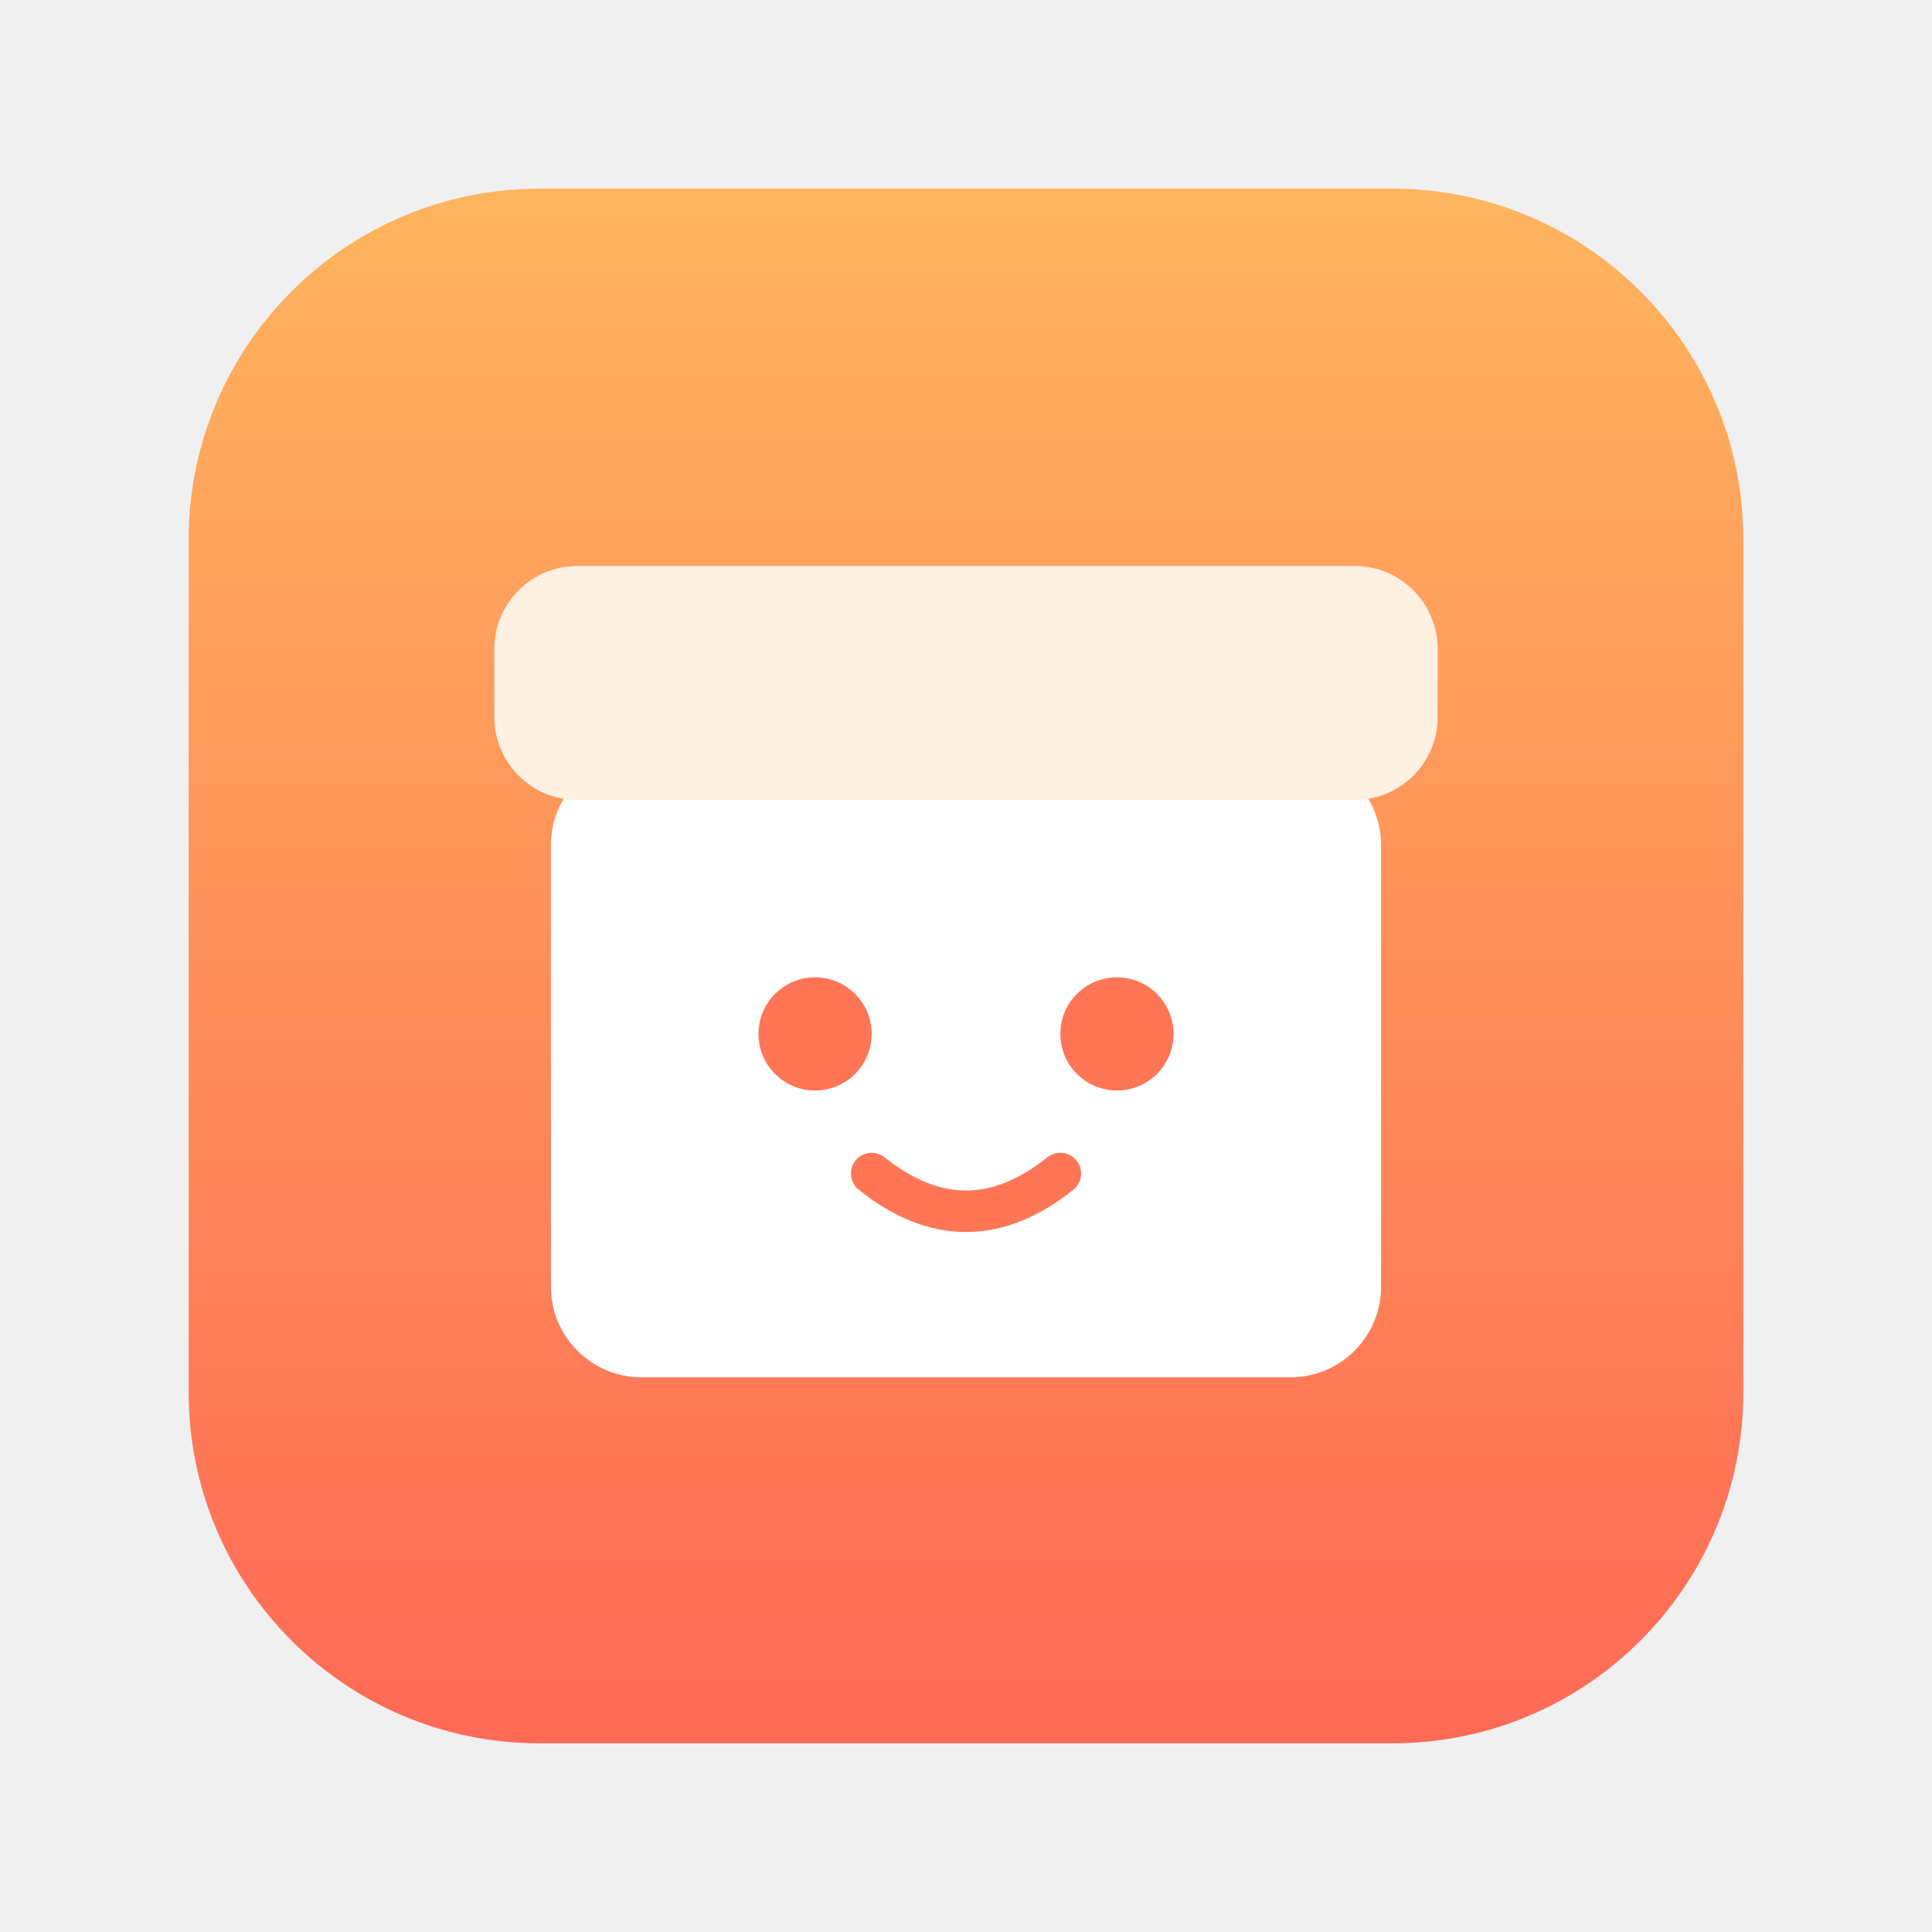
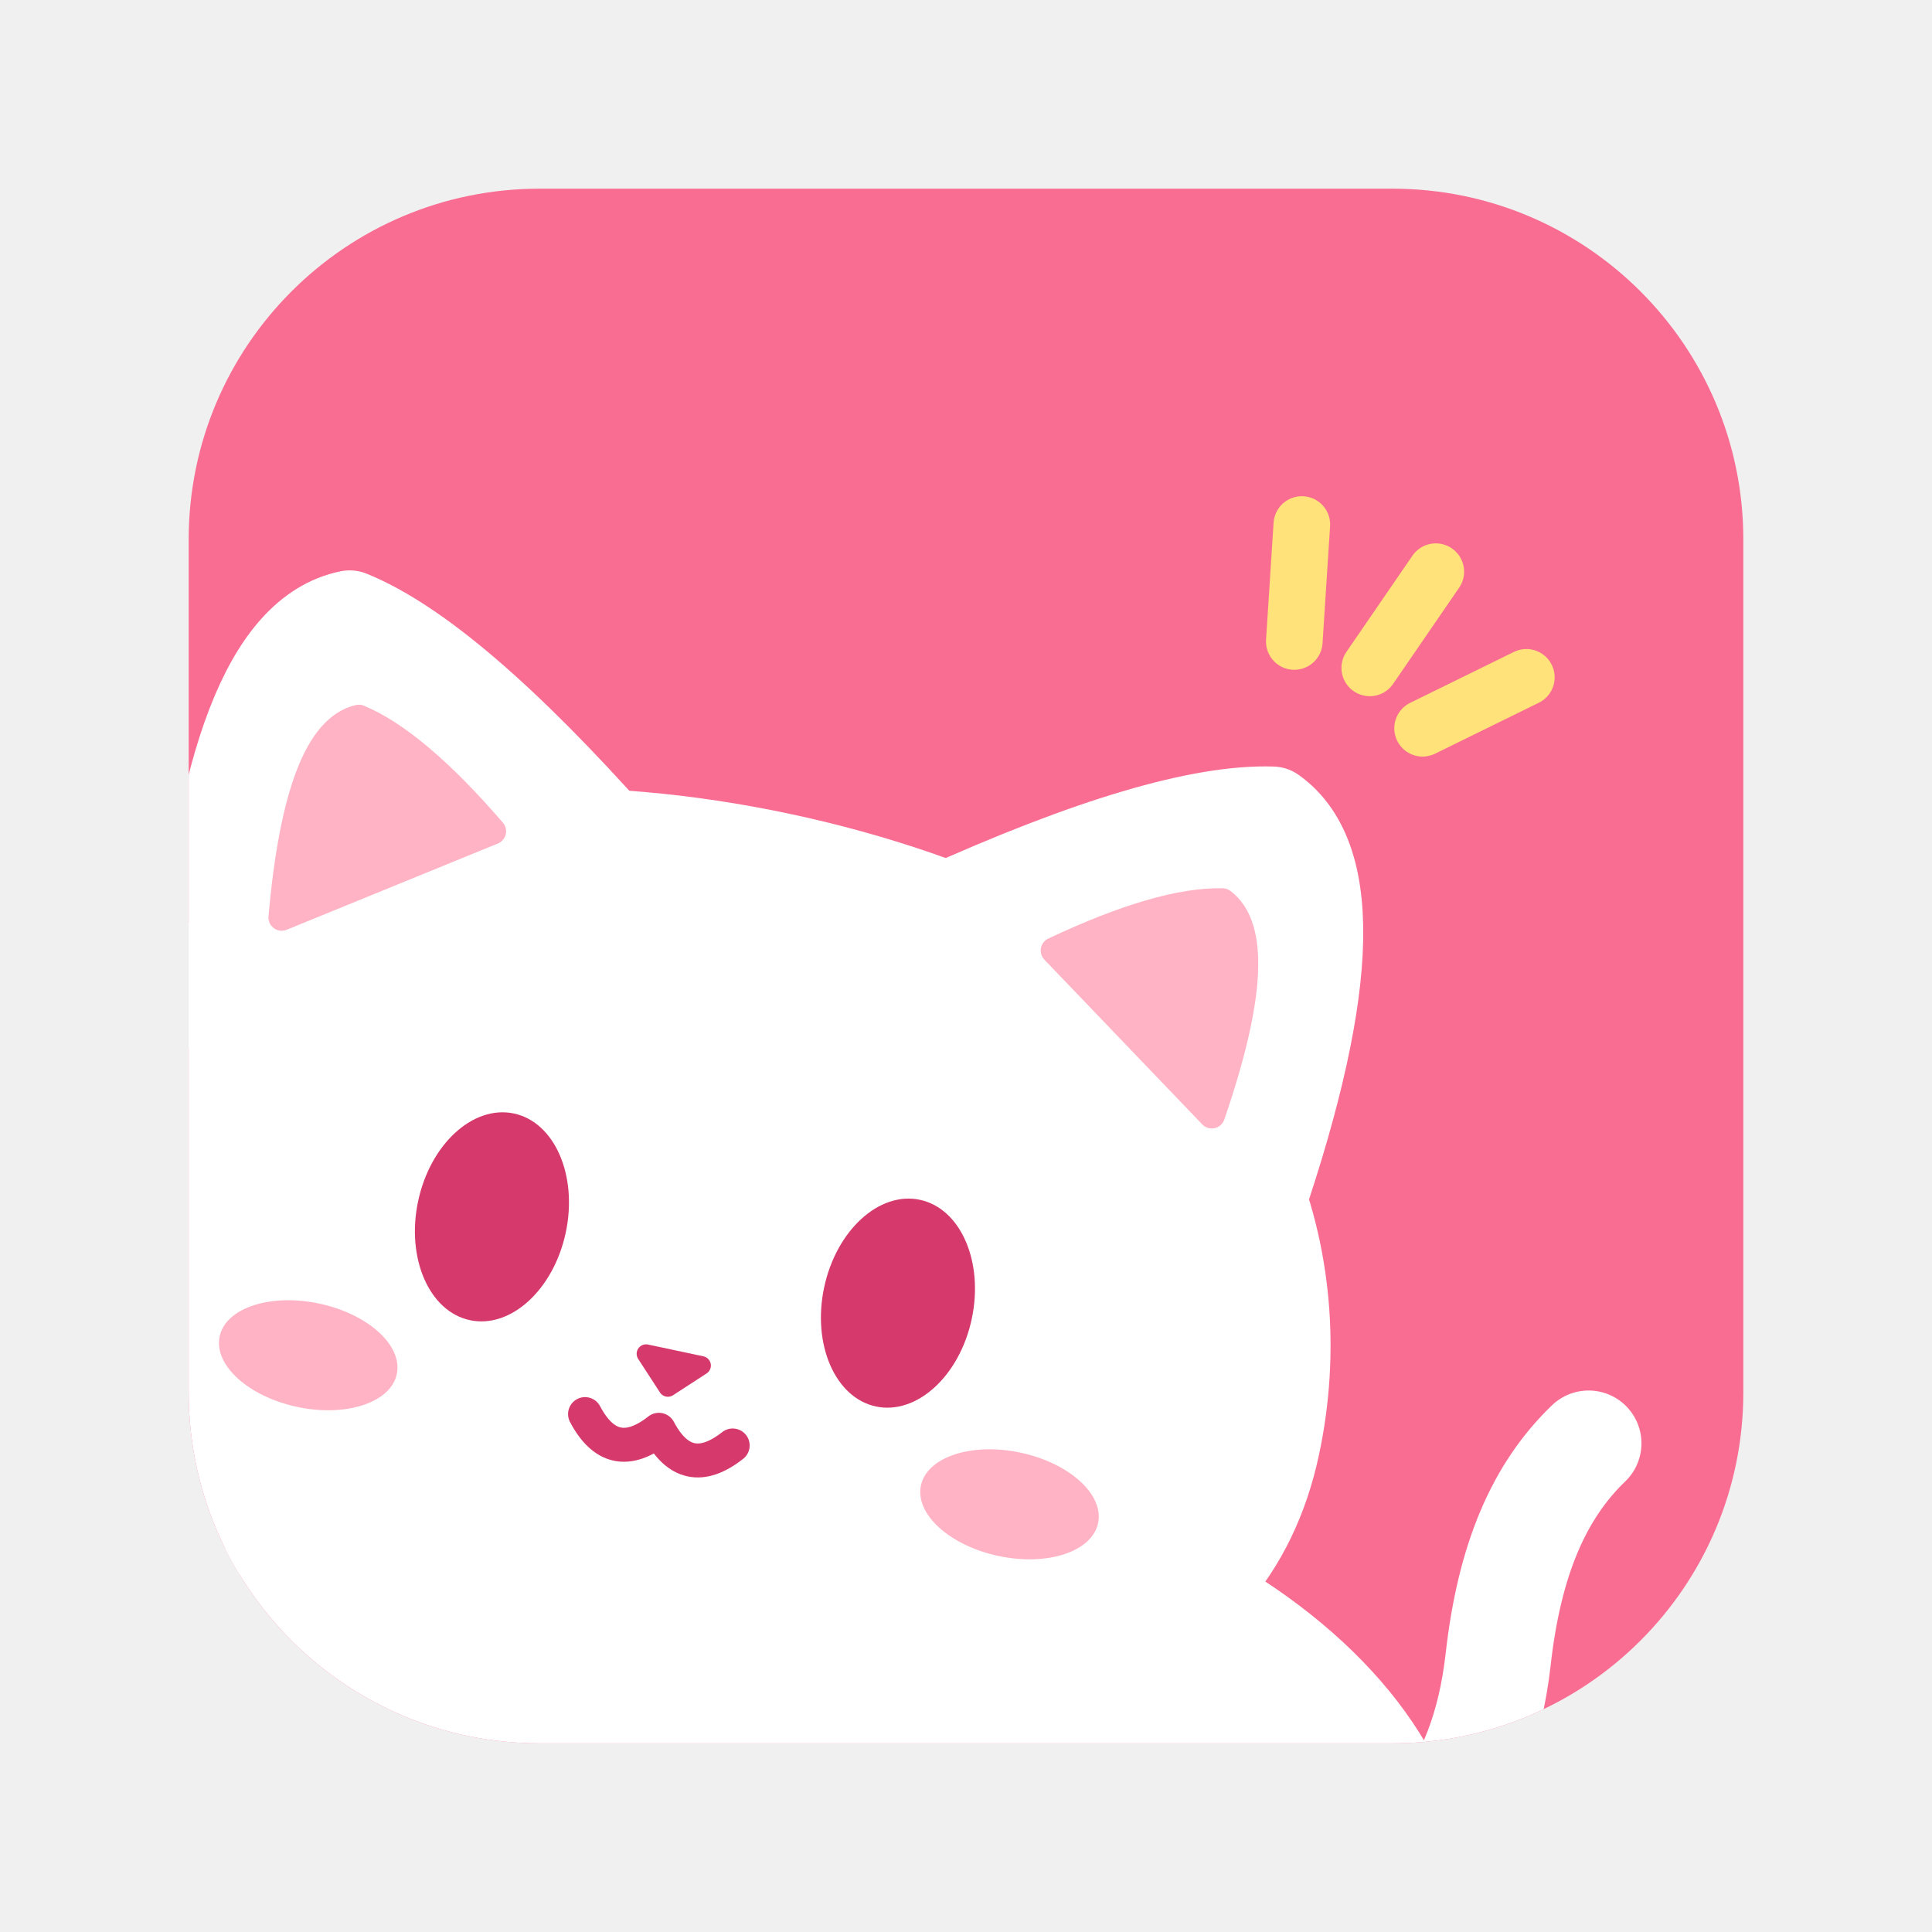
<svg xmlns="http://www.w3.org/2000/svg" width="1024" height="1024" viewBox="0 0 1024 1024">
  <defs>
-     <linearGradient id="bg" x1="0" y1="0" x2="0" y2="1">
-       <stop offset="0" stop-color="#FFB45E" />
-       <stop offset="1" stop-color="#FF6A56" />
-     </linearGradient>
+     <clipPath id="board">
+       <rect x="100" y="100" width="824" height="824" rx="186" />
+     </clipPath>
  </defs>
-   <rect x="100" y="100" width="824" height="824" rx="186" fill="url(#bg)" />
-   <rect x="292" y="400" width="440" height="330" rx="48" fill="#FFFFFF" />
-   <rect x="262" y="300" width="500" height="124" rx="44" fill="#FFF1E2" />
-   <circle cx="432" cy="548" r="30" fill="#FF7656" />
-   <circle cx="592" cy="548" r="30" fill="#FF7656" />
-   <path d="M462 622 Q512 662 562 622" stroke="#FF7656" stroke-width="22" fill="none" stroke-linecap="round" />
+   <g clip-path="url(#board)">
+     <rect x="100" y="100" width="824" height="824" fill="#F96D93" />
+     <path d="M690 1000C750 995 786 950 794 880C800 826 816 790 842 765" fill="none" stroke="#FFFFFF" stroke-width="56" stroke-linecap="round" />
+     <ellipse cx="380" cy="1010" rx="400" ry="250" fill="#FFFFFF" />
+     <g transform="translate(370 660) rotate(12)">
+       <g fill="#FFFFFF" stroke="#FFFFFF" stroke-width="48" stroke-linejoin="round">
+         <path d="M-285 -70Q-310 -262 -250 -288Q-194 -278 -88 -200Z" />
+         <path d="M285 -70Q310 -262 250 -288Q194 -278 88 -200Z" />
+       </g>
+       <path d="M-150 -215C-60 -240 60 -240 150 -215C280 -180 345 -70 345 40C345 170 230 250 0 250C-230 250 -345 170 -345 40C-345 -70 -280 -180 -150 -215Z" fill="#FFFFFF" />
+       <g fill="#FFB3C4" stroke="#FFB3C4" stroke-width="14" stroke-linejoin="round">
+         <path d="M-252 -124Q-264 -222 -234 -236Q-202 -230 -152 -192Z" />
+         <path d="M252 -124Q264 -222 234 -236Q202 -230 152 -192Z" />
+       </g>
+       <ellipse cx="-110" cy="8" rx="40" ry="56" fill="#D63A6C" />
+       <ellipse cx="110" cy="8" rx="40" ry="56" fill="#D63A6C" />
+       <path d="M-15 62h30l-15 15Z" fill="#D63A6C" stroke="#D63A6C" stroke-width="10" stroke-linejoin="round" />
+       <path d="M-40 100Q-20 124 0 100Q20 124 40 100" fill="none" stroke="#D63A6C" stroke-width="18" stroke-linecap="round" stroke-linejoin="round" />
+       <ellipse cx="-190" cy="100" rx="48" ry="28" fill="#FFB3C4" />
+       <ellipse cx="190" cy="100" rx="48" ry="28" fill="#FFB3C4" />
+     </g>
+     <g fill="none" stroke="#FFE27A" stroke-width="30" stroke-linecap="round">
+       <path d="M686 340L690 278" />
+       <path d="M726 354L761 303" />
+       <path d="M754 386L809 359" />
+     </g>
+   </g>
</svg>
